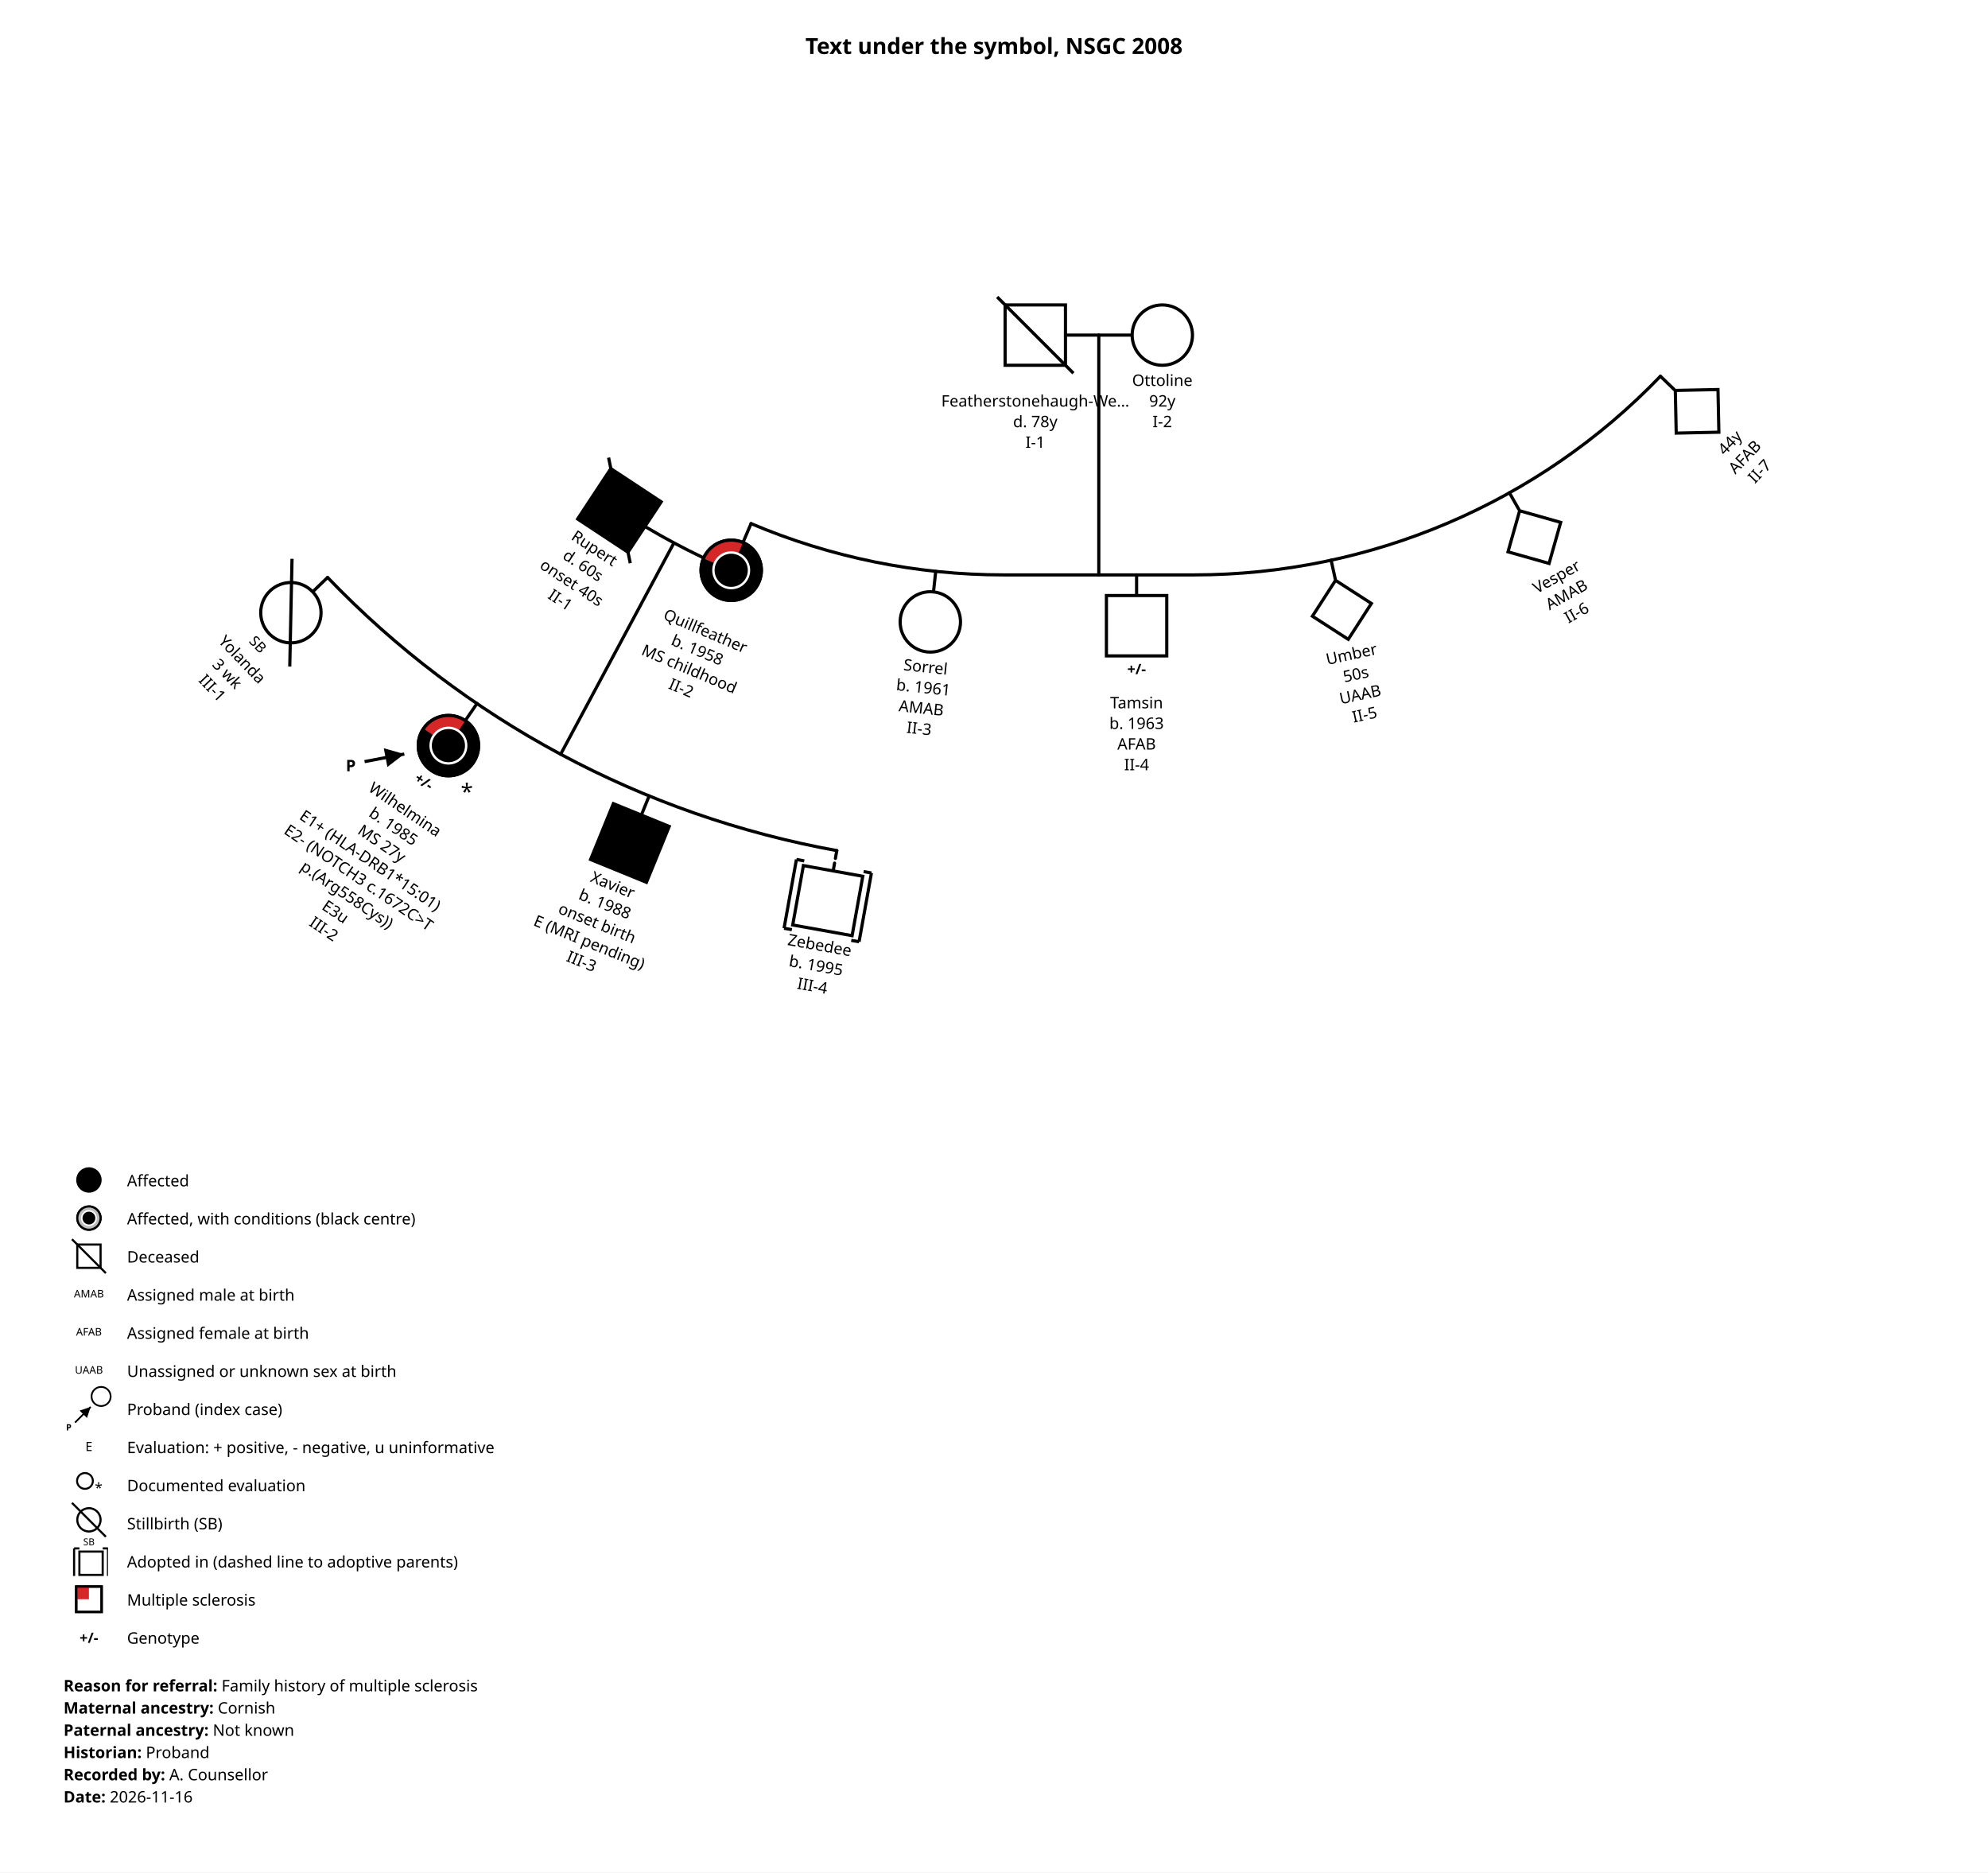
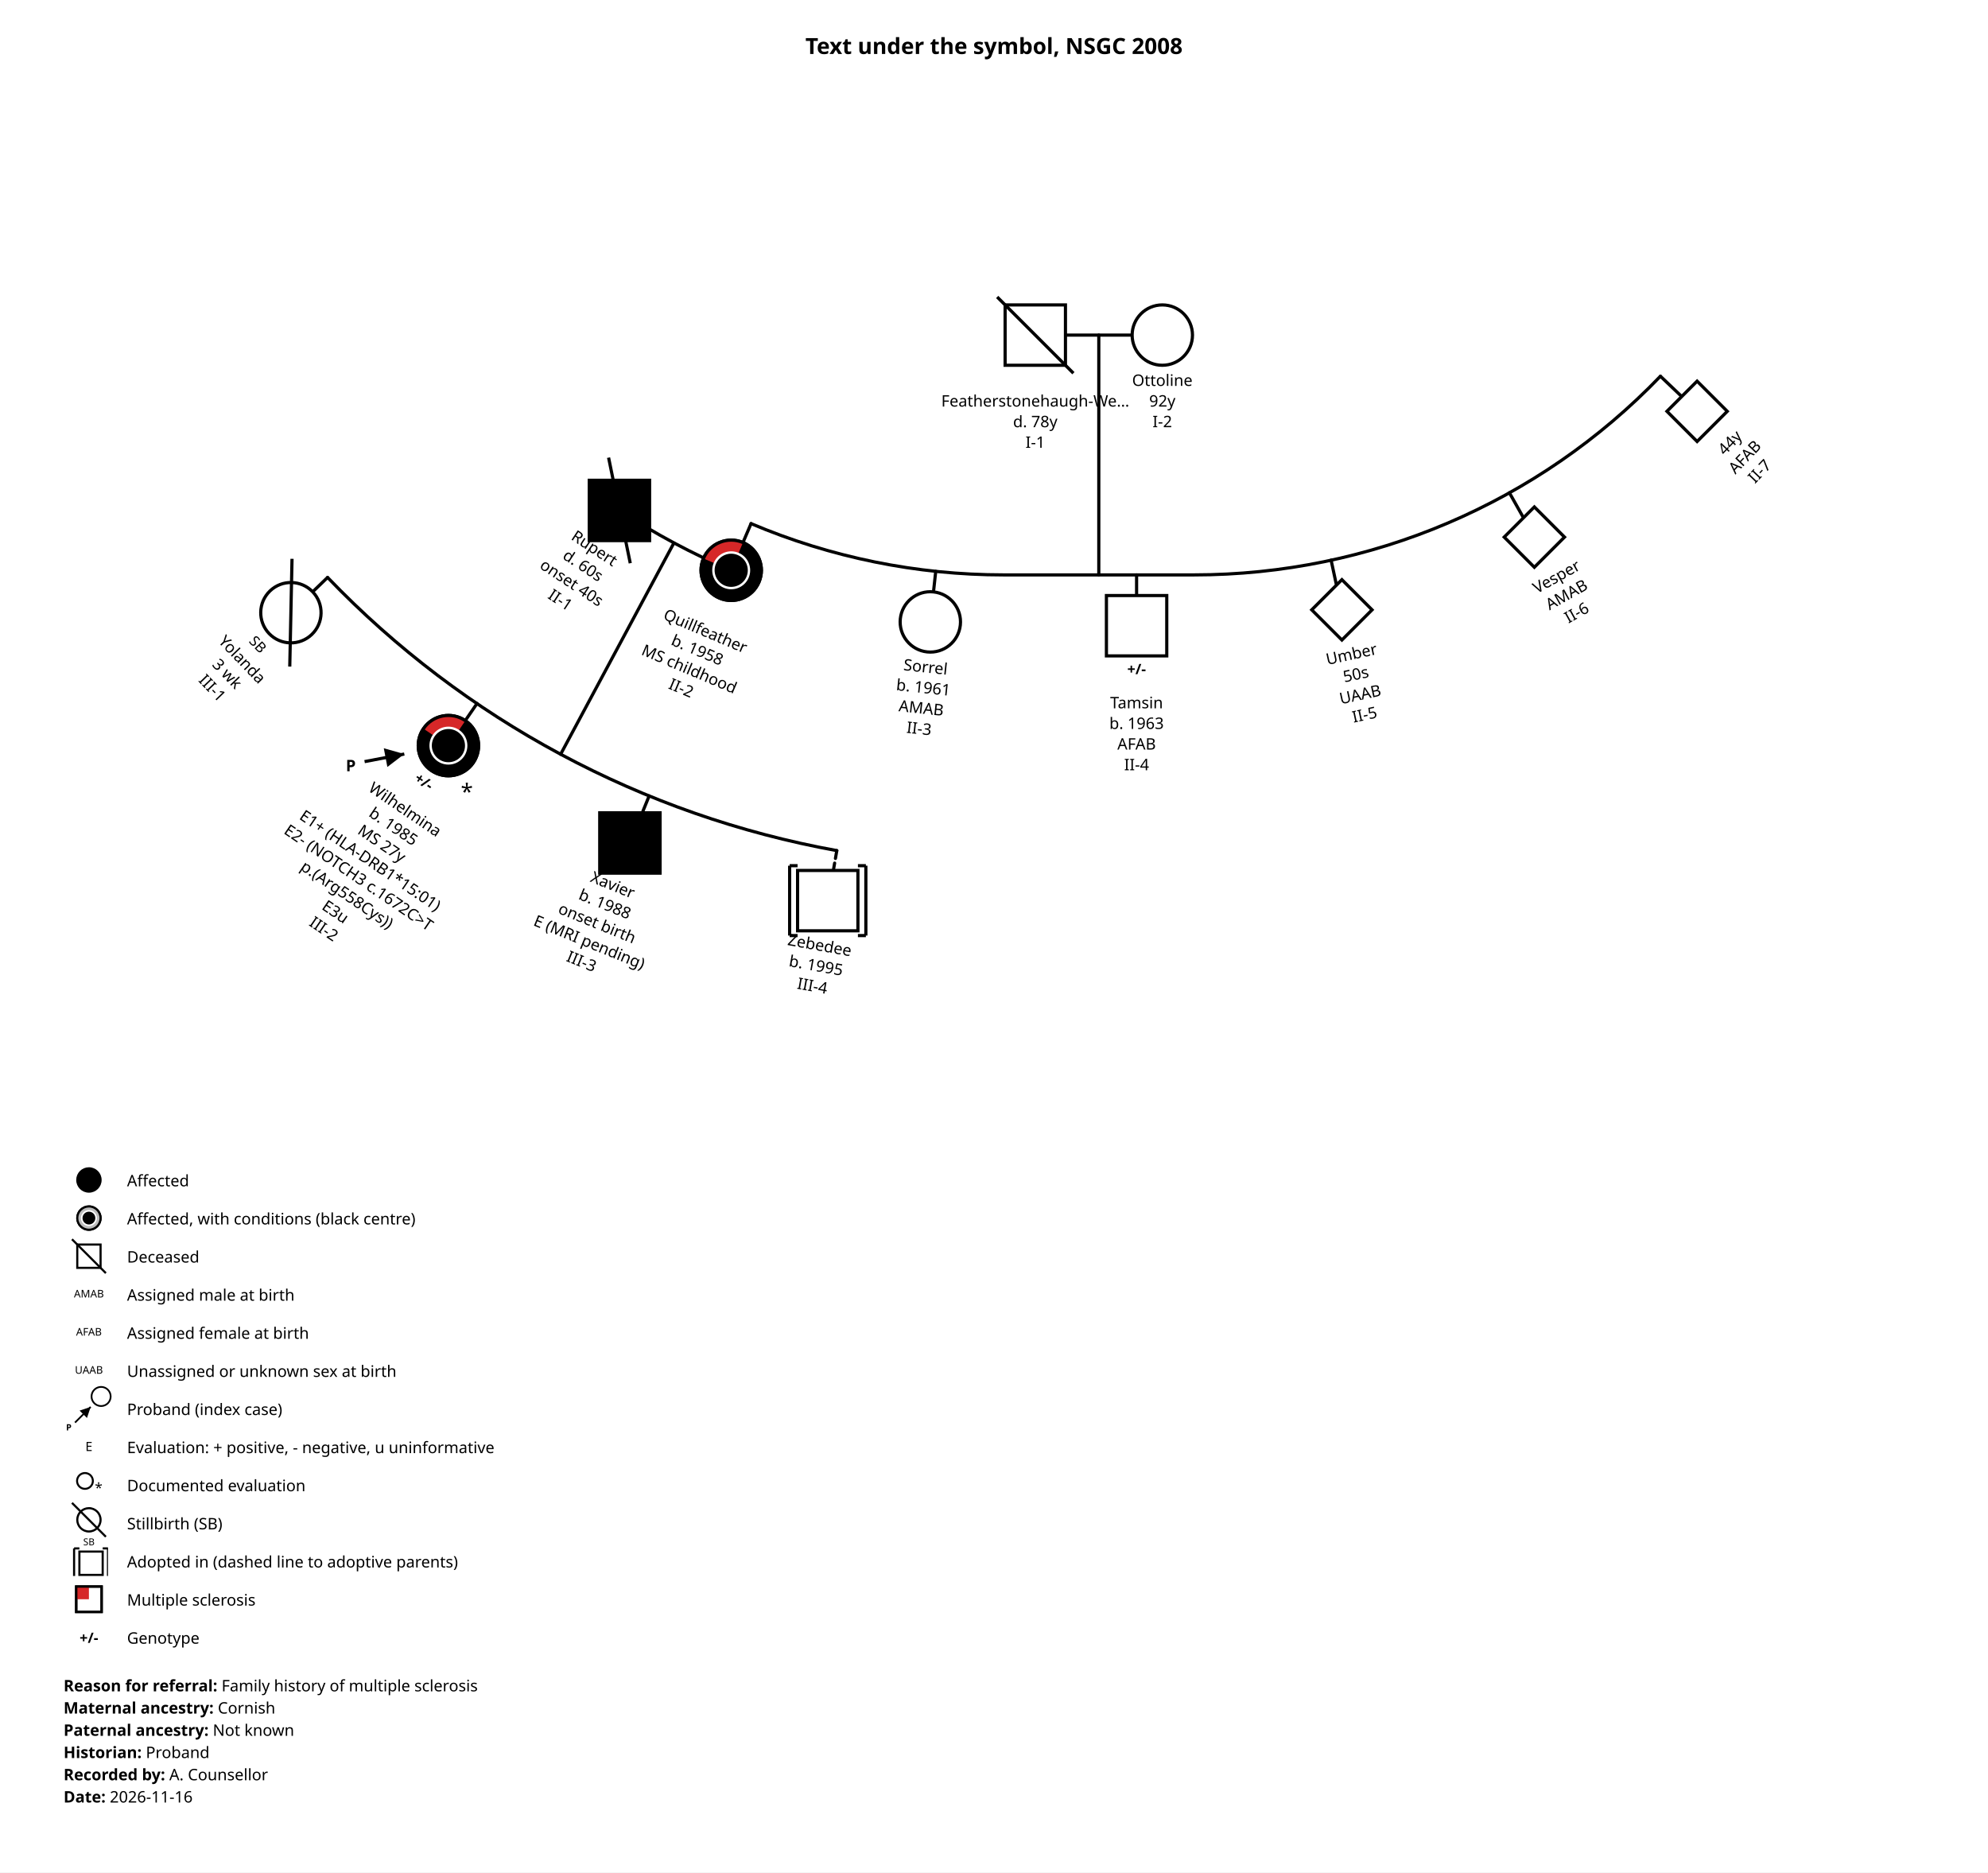
<svg xmlns="http://www.w3.org/2000/svg" width="1252" height="1179" viewBox="0 0 1252 1179">
  <defs>
    <marker id="proband-arrowhead" markerWidth="6" markerHeight="6" refX="6" refY="3" orient="auto">
      <path d="M 0 0 L 6 3 L 0 6 Z" fill="black" />
    </marker>
  </defs>
  <rect width="1252" height="1179" fill="white" />
  <g class="chart-title">
    <text x="626" y="34" text-anchor="middle" font-family="sans-serif" font-size="14" font-weight="bold" fill="black" style="user-select:none">Text under the symbol, NSGC 2008</text>
  </g>
  <g transform="translate(692 -45.2)">
    <path d="M -40 256.2 L 40 256.2" fill="none" stroke="black" stroke-width="2" stroke-linecap="round" />
    <line x1="0" y1="256.2" x2="0" y2="407.2" fill="none" stroke="black" stroke-width="2" stroke-linecap="round" />
    <path d="M -219 374.9 A 407.2 407.2 0 0 0 -60 407.2 L 60 407.2 A 407.2 407.2 0 0 0 353.7 282.1" fill="none" stroke="black" stroke-width="2" stroke-linecap="round" />
    <line x1="-219" y1="374.9" x2="-223.7" y2="385.9" fill="none" stroke="black" stroke-width="2" stroke-linecap="round" />
    <line x1="-102.7" y1="405" x2="-104" y2="416.9" fill="none" stroke="black" stroke-width="2" stroke-linecap="round" />
    <line x1="23.8" y1="407.2" x2="23.8" y2="419.2" fill="none" stroke="black" stroke-width="2" stroke-linecap="round" />
-     <line x1="146.3" y1="397.9" x2="148.9" y2="409.7" fill="none" stroke="black" stroke-width="2" stroke-linecap="round" />
-     <line x1="258.6" y1="355.5" x2="264.5" y2="365.9" fill="none" stroke="black" stroke-width="2" stroke-linecap="round" />
-     <line x1="353.7" y1="282.1" x2="362.3" y2="290.4" fill="none" stroke="black" stroke-width="2" stroke-linecap="round" />
+     <line x1="146.3" y1="397.9" x2="149.5" y2="412.8" fill="none" stroke="black" stroke-width="2" stroke-linecap="round" />
+     <line x1="258.6" y1="355.5" x2="267.1" y2="370.6" fill="none" stroke="black" stroke-width="2" stroke-linecap="round" />
+     <line x1="353.7" y1="282.1" x2="366.6" y2="294.4" fill="none" stroke="black" stroke-width="2" stroke-linecap="round" />
    <path d="M -301.9 366.6 A 439.2 439.2 0 0 0 -231.5 404.3" fill="none" stroke="black" stroke-width="2" stroke-linecap="round" />
    <line x1="-267.6" y1="387.1" x2="-338.9" y2="520.1" fill="none" stroke="black" stroke-width="2" stroke-linecap="round" />
    <path d="M -485.7 408.8 A 590.2 590.2 0 0 0 -165 580.8" fill="none" stroke="black" stroke-width="2" stroke-linecap="round" />
    <line x1="-485.7" y1="408.8" x2="-494.3" y2="417.1" fill="none" stroke="black" stroke-width="2" stroke-linecap="round" />
    <line x1="-391.6" y1="488.2" x2="-398.4" y2="498.1" fill="none" stroke="black" stroke-width="2" stroke-linecap="round" />
-     <line x1="-283.2" y1="546.4" x2="-287.7" y2="557.5" fill="none" stroke="black" stroke-width="2" stroke-linecap="round" />
-     <line x1="-165" y1="580.8" x2="-167.1" y2="592.6" fill="none" stroke="black" stroke-width="2" stroke-linecap="round" stroke-dasharray="5 3" />
+     <line x1="-283.2" y1="546.4" x2="-287.1" y2="556" fill="none" stroke="black" stroke-width="2" stroke-linecap="round" />
+     <line x1="-165" y1="580.8" x2="-167" y2="592.3" fill="none" stroke="black" stroke-width="2" stroke-linecap="round" stroke-dasharray="5 3" />
    <g transform="translate(-40 256.2) rotate(0)">
      <g transform="translate(-20 -20)">
        <g transform="translate(20 20)" style="user-select:none">
          <g data-name-label="true" pointer-events="none">
            <text x="0" y="32" text-anchor="middle" font-family="sans-serif" font-size="10" fill="black" />
            <text x="0" y="45" text-anchor="middle" font-family="sans-serif" font-size="10" fill="black">Featherstonehaugh-We…</text>
          </g>
          <g data-detail-label="true" pointer-events="none">
            <rect x="-19.4" y="48" width="38.8" height="26" fill="white" />
            <text x="0" y="58" text-anchor="middle" font-family="sans-serif" font-size="10" fill="black">d. 78y</text>
            <text x="0" y="71" text-anchor="middle" font-family="sans-serif" font-size="10" fill="black">I-1</text>
          </g>
        </g>
        <g>
          <g>
            <rect x="1" y="1" width="38" height="38" stroke="black" stroke-width="2" fill="white" />
          </g>
        </g>
        <line x1="-4" y1="-4" x2="44" y2="44" stroke="black" stroke-width="2" />
      </g>
    </g>
    <g transform="translate(40 256.2) rotate(0)">
      <g transform="translate(-20 -20)">
        <g transform="translate(20 20)" style="user-select:none">
          <g data-name-label="true" pointer-events="none">
            <text x="0" y="32" text-anchor="middle" font-family="sans-serif" font-size="10" fill="black">Ottoline</text>
          </g>
          <g data-detail-label="true" pointer-events="none">
            <rect x="-10.7" y="35" width="21.4" height="26" fill="white" />
            <text x="0" y="45" text-anchor="middle" font-family="sans-serif" font-size="10" fill="black">92y</text>
            <text x="0" y="58" text-anchor="middle" font-family="sans-serif" font-size="10" fill="black">I-2</text>
          </g>
        </g>
        <g>
          <g>
            <circle cx="20" cy="20" r="19" stroke="black" stroke-width="2" fill="white" />
          </g>
        </g>
      </g>
    </g>
    <g transform="translate(376.8 304.2) rotate(-46.2)">
      <g transform="translate(-20 -20)">
        <g transform="translate(20 20)" style="user-select:none">
          <g data-detail-label="true" pointer-events="none">
            <rect x="-13.6" y="22" width="27.2" height="39" fill="white" />
            <text x="0" y="32" text-anchor="middle" font-family="sans-serif" font-size="10" fill="black">44y</text>
            <text x="0" y="45" text-anchor="middle" font-family="sans-serif" font-size="10" fill="black">AFAB</text>
            <text x="0" y="58" text-anchor="middle" font-family="sans-serif" font-size="10" fill="black">II-7</text>
          </g>
        </g>
        <g>
-           <g>
-             <polygon points="20,1 39,20 20,39 1,20" stroke="black" stroke-width="2" fill="white" />
+           <g transform="rotate(-43.8 20 20)">
+             <g>
+               <polygon points="20,1 39,20 20,39 1,20" stroke="black" stroke-width="2" fill="white" />
+             </g>
          </g>
        </g>
      </g>
    </g>
    <g transform="translate(274.3 383.4) rotate(-29.2)">
      <g transform="translate(-20 -20)">
        <g transform="translate(20 20)" style="user-select:none">
          <g data-name-label="true" pointer-events="none">
            <text x="0" y="32" text-anchor="middle" font-family="sans-serif" font-size="10" fill="black">Vesper</text>
          </g>
          <g data-detail-label="true" pointer-events="none">
            <rect x="-13.6" y="35" width="27.2" height="26" fill="white" />
            <text x="0" y="45" text-anchor="middle" font-family="sans-serif" font-size="10" fill="black">AMAB</text>
            <text x="0" y="58" text-anchor="middle" font-family="sans-serif" font-size="10" fill="black">II-6</text>
          </g>
        </g>
        <g>
-           <g>
-             <polygon points="20,1 39,20 20,39 1,20" stroke="black" stroke-width="2" fill="white" />
+           <g transform="rotate(29.2 20 20)">
+             <g>
+               <polygon points="20,1 39,20 20,39 1,20" stroke="black" stroke-width="2" fill="white" />
+             </g>
          </g>
        </g>
      </g>
    </g>
    <g transform="translate(153.1 429.2) rotate(-12.2)">
      <g transform="translate(-20 -20)">
        <g transform="translate(20 20)" style="user-select:none">
          <g data-name-label="true" pointer-events="none">
            <text x="0" y="32" text-anchor="middle" font-family="sans-serif" font-size="10" fill="black">Umber</text>
          </g>
          <g data-detail-label="true" pointer-events="none">
            <rect x="-13.6" y="35" width="27.2" height="39" fill="white" />
            <text x="0" y="45" text-anchor="middle" font-family="sans-serif" font-size="10" fill="black">50s</text>
            <text x="0" y="58" text-anchor="middle" font-family="sans-serif" font-size="10" fill="black">UAAB</text>
            <text x="0" y="71" text-anchor="middle" font-family="sans-serif" font-size="10" fill="black">II-5</text>
          </g>
        </g>
        <g>
-           <g>
-             <polygon points="20,1 39,20 20,39 1,20" stroke="black" stroke-width="2" fill="white" />
+           <g transform="rotate(12.2 20 20)">
+             <g>
+               <polygon points="20,1 39,20 20,39 1,20" stroke="black" stroke-width="2" fill="white" />
+             </g>
          </g>
        </g>
      </g>
    </g>
    <g transform="translate(23.8 439.2) rotate(0)">
      <g transform="translate(-20 -20)">
        <g transform="translate(20 20)" style="user-select:none">
          <g data-name-label="true" pointer-events="none">
            <text x="0" y="52" text-anchor="middle" font-family="sans-serif" font-size="10" fill="black">Tamsin</text>
          </g>
          <g data-detail-label="true" pointer-events="none">
            <rect x="-22.3" y="55" width="44.6" height="39" fill="white" />
            <text x="0" y="65" text-anchor="middle" font-family="sans-serif" font-size="10" fill="black">b. 1963</text>
            <text x="0" y="78" text-anchor="middle" font-family="sans-serif" font-size="10" fill="black">AFAB</text>
            <text x="0" y="91" text-anchor="middle" font-family="sans-serif" font-size="10" fill="black">II-4</text>
          </g>
        </g>
        <g>
          <g>
            <rect x="1" y="1" width="38" height="38" stroke="black" stroke-width="2" fill="white" />
          </g>
        </g>
        <g>
          <text x="20" y="50.5" text-anchor="middle" font-family="sans-serif" font-size="9" font-weight="bold" fill="#000000">+/-</text>
        </g>
      </g>
    </g>
    <g transform="translate(-106.1 436.8) rotate(6)">
      <g transform="translate(-20 -20)">
        <g transform="translate(20 20)" style="user-select:none">
          <g data-name-label="true" pointer-events="none">
            <text x="0" y="32" text-anchor="middle" font-family="sans-serif" font-size="10" fill="black">Sorrel</text>
          </g>
          <g data-detail-label="true" pointer-events="none">
            <rect x="-22.3" y="35" width="44.6" height="39" fill="white" />
            <text x="0" y="45" text-anchor="middle" font-family="sans-serif" font-size="10" fill="black">b. 1961</text>
            <text x="0" y="58" text-anchor="middle" font-family="sans-serif" font-size="10" fill="black">AMAB</text>
            <text x="0" y="71" text-anchor="middle" font-family="sans-serif" font-size="10" fill="black">II-3</text>
          </g>
        </g>
        <g>
          <g>
            <circle cx="20" cy="20" r="19" stroke="black" stroke-width="2" fill="white" />
          </g>
        </g>
      </g>
    </g>
    <g transform="translate(-301.9 366.6) rotate(33.4)">
      <g transform="translate(-20 -20)">
        <g transform="translate(20 20)" style="user-select:none">
          <g data-name-label="true" pointer-events="none">
            <text x="0" y="32" text-anchor="middle" font-family="sans-serif" font-size="10" fill="black">Rupert</text>
          </g>
          <g data-detail-label="true" pointer-events="none">
            <rect x="-28.1" y="35" width="56.2" height="39" fill="white" />
            <text x="0" y="45" text-anchor="middle" font-family="sans-serif" font-size="10" fill="black">d. 60s</text>
            <text x="0" y="58" text-anchor="middle" font-family="sans-serif" font-size="10" fill="black">onset 40s</text>
            <text x="0" y="71" text-anchor="middle" font-family="sans-serif" font-size="10" fill="black">II-1</text>
          </g>
        </g>
        <g>
-           <g>
-             <rect x="1" y="1" width="38" height="38" stroke="black" stroke-width="2" fill="black" />
+           <g transform="rotate(-33.4 20 20)">
+             <g>
+               <rect x="1" y="1" width="38" height="38" stroke="black" stroke-width="2" fill="black" />
+             </g>
          </g>
        </g>
        <line x1="-4" y1="-4" x2="44" y2="44" stroke="black" stroke-width="2" />
      </g>
    </g>
    <g transform="translate(-231.5 404.3) rotate(23)">
      <g transform="translate(-20 -20)">
        <g transform="translate(20 20)" style="user-select:none">
          <g data-name-label="true" pointer-events="none">
            <text x="0" y="32" text-anchor="middle" font-family="sans-serif" font-size="10" fill="black" />
            <text x="0" y="45" text-anchor="middle" font-family="sans-serif" font-size="10" fill="black">Quillfeather</text>
          </g>
          <g data-detail-label="true" pointer-events="none">
            <rect x="-36.8" y="48" width="73.6" height="39" fill="white" />
            <text x="0" y="58" text-anchor="middle" font-family="sans-serif" font-size="10" fill="black">b. 1958</text>
            <text x="0" y="71" text-anchor="middle" font-family="sans-serif" font-size="10" fill="black">MS childhood</text>
            <text x="0" y="84" text-anchor="middle" font-family="sans-serif" font-size="10" fill="black">II-2</text>
          </g>
        </g>
        <g>
          <g>
            <clipPath id="symbol-clip-8">
              <circle cx="20" cy="20" r="19" />
            </clipPath>
            <circle cx="20" cy="20" r="19" stroke="black" stroke-width="2" fill="black" />
            <g clip-path="url(#symbol-clip-8)">
              <g>
                <g data-tag-fill="solid">
                  <path d="M 20 20 L -20 20 A 40 40 0 0 1 20 -20 Z" fill="#d62728" />
                </g>
              </g>
            </g>
            <g transform="translate(20 20) scale(0.55) translate(-20 -20)">
              <circle cx="20" cy="20" r="19" fill="black" stroke="white" stroke-width="5.45" />
              <circle cx="20" cy="20" r="19" fill="black" stroke="none" />
            </g>
            <circle cx="20" cy="20" r="19" stroke="black" stroke-width="2" fill="none" />
          </g>
        </g>
      </g>
    </g>
    <g transform="translate(-170.7 612.3) rotate(10.2)">
      <g transform="translate(-20 -20)">
        <g transform="translate(20 20)" style="user-select:none">
          <g data-name-label="true" pointer-events="none">
            <text x="0" y="32" text-anchor="middle" font-family="sans-serif" font-size="10" fill="black">Zebedee</text>
          </g>
          <g data-detail-label="true" pointer-events="none">
            <rect x="-22.3" y="35" width="44.6" height="26" fill="white" />
            <text x="0" y="45" text-anchor="middle" font-family="sans-serif" font-size="10" fill="black">b. 1995</text>
            <text x="0" y="58" text-anchor="middle" font-family="sans-serif" font-size="10" fill="black">III-4</text>
          </g>
        </g>
        <g>
-           <g data-adopted="in">
-             <line x1="-4" y1="-2" x2="-4" y2="42" stroke="black" stroke-width="2" />
-             <line x1="-4" y1="-2" x2="1" y2="-2" stroke="black" stroke-width="2" />
-             <line x1="-4" y1="42" x2="1" y2="42" stroke="black" stroke-width="2" />
-             <line x1="44" y1="-2" x2="44" y2="42" stroke="black" stroke-width="2" />
-             <line x1="44" y1="-2" x2="39" y2="-2" stroke="black" stroke-width="2" />
-             <line x1="44" y1="42" x2="39" y2="42" stroke="black" stroke-width="2" />
-           </g>
-           <g>
-             <rect x="1" y="1" width="38" height="38" stroke="black" stroke-width="2" fill="white" />
+           <g transform="rotate(-10.2 20 20)">
+             <g data-adopted="in">
+               <line x1="-4" y1="-2" x2="-4" y2="42" stroke="black" stroke-width="2" />
+               <line x1="-4" y1="-2" x2="1" y2="-2" stroke="black" stroke-width="2" />
+               <line x1="-4" y1="42" x2="1" y2="42" stroke="black" stroke-width="2" />
+               <line x1="44" y1="-2" x2="44" y2="42" stroke="black" stroke-width="2" />
+               <line x1="44" y1="-2" x2="39" y2="-2" stroke="black" stroke-width="2" />
+               <line x1="44" y1="42" x2="39" y2="42" stroke="black" stroke-width="2" />
+             </g>
+             <g>
+               <rect x="1" y="1" width="38" height="38" stroke="black" stroke-width="2" fill="white" />
+             </g>
          </g>
        </g>
      </g>
    </g>
    <g transform="translate(-295.3 576) rotate(22.2)">
      <g transform="translate(-20 -20)">
        <g transform="translate(20 20)" style="user-select:none">
          <g data-name-label="true" pointer-events="none">
            <text x="0" y="32" text-anchor="middle" font-family="sans-serif" font-size="10" fill="black">Xavier</text>
          </g>
          <g data-detail-label="true" pointer-events="none">
            <rect x="-45.5" y="35" width="91" height="52" fill="white" />
            <text x="0" y="45" text-anchor="middle" font-family="sans-serif" font-size="10" fill="black">b. 1988</text>
            <text x="0" y="58" text-anchor="middle" font-family="sans-serif" font-size="10" fill="black">onset birth</text>
            <text x="0" y="71" text-anchor="middle" font-family="sans-serif" font-size="10" fill="black">E (MRI pending)</text>
            <text x="0" y="84" text-anchor="middle" font-family="sans-serif" font-size="10" fill="black">III-3</text>
          </g>
        </g>
        <g>
-           <g>
-             <rect x="1" y="1" width="38" height="38" stroke="black" stroke-width="2" fill="black" />
+           <g transform="rotate(-22.2 20 20)">
+             <g>
+               <rect x="1" y="1" width="38" height="38" stroke="black" stroke-width="2" fill="black" />
+             </g>
          </g>
        </g>
      </g>
    </g>
    <g transform="translate(-409.6 514.7) rotate(34.2)">
      <g transform="translate(-20 -20)">
        <g transform="translate(20 20)" style="user-select:none">
          <g data-name-label="true" pointer-events="none">
            <text x="0" y="52" text-anchor="middle" font-family="sans-serif" font-size="10" fill="black">Wilhelmina</text>
          </g>
          <g data-detail-label="true" pointer-events="none">
            <rect x="-62.9" y="55" width="125.8" height="91" fill="white" />
            <text x="0" y="65" text-anchor="middle" font-family="sans-serif" font-size="10" fill="black">b. 1985</text>
            <text x="0" y="78" text-anchor="middle" font-family="sans-serif" font-size="10" fill="black">MS 27y</text>
            <text x="0" y="91" text-anchor="middle" font-family="sans-serif" font-size="10" fill="black">E1+ (HLA-DRB1*15:01)</text>
            <text x="0" y="104" text-anchor="middle" font-family="sans-serif" font-size="10" fill="black">E2- (NOTCH3 c.1672C&gt;T</text>
            <text x="0" y="117" text-anchor="middle" font-family="sans-serif" font-size="10" fill="black">p.(Arg558Cys))</text>
            <text x="0" y="130" text-anchor="middle" font-family="sans-serif" font-size="10" fill="black">E3u</text>
            <text x="0" y="143" text-anchor="middle" font-family="sans-serif" font-size="10" fill="black">III-2</text>
          </g>
        </g>
        <g>
          <g>
            <clipPath id="symbol-clip-11">
              <circle cx="20" cy="20" r="19" />
            </clipPath>
            <circle cx="20" cy="20" r="19" stroke="black" stroke-width="2" fill="black" />
            <g clip-path="url(#symbol-clip-11)">
              <g>
                <g data-tag-fill="solid">
                  <path d="M 20 20 L -20 20 A 40 40 0 0 1 20 -20 Z" fill="#d62728" />
                </g>
              </g>
            </g>
            <g transform="translate(20 20) scale(0.55) translate(-20 -20)">
              <circle cx="20" cy="20" r="19" fill="black" stroke="white" stroke-width="5.45" />
              <circle cx="20" cy="20" r="19" fill="black" stroke="none" />
            </g>
            <circle cx="20" cy="20" r="19" stroke="black" stroke-width="2" fill="none" />
          </g>
        </g>
        <g data-arrow="proband">
          <line x1="-18" y1="58" x2="0" y2="40" stroke="black" stroke-width="2" marker-end="url(#proband-arrowhead)" />
          <rect x="-30" y="58" width="8.5" height="10" fill="white" transform="rotate(-34.2 -22 62)" />
          <text data-proband-letter="true" x="-22" y="67" transform="rotate(-34.2 -22 62)" text-anchor="end" font-family="sans-serif" font-size="10" font-weight="bold" fill="black" style="user-select:none">P</text>
        </g>
        <text data-documented-evaluation="true" x="41" y="43" transform="rotate(-34.2 44.5 36)" font-family="sans-serif" font-size="14" fill="black" style="user-select:none">*</text>
        <g>
          <text x="20" y="50.5" text-anchor="middle" font-family="sans-serif" font-size="9" font-weight="bold" fill="#000000">+/-</text>
        </g>
      </g>
    </g>
    <g transform="translate(-508.8 431) rotate(46.2)">
      <g transform="translate(-20 -20)">
        <g transform="translate(20 20)" style="user-select:none">
          <g data-name-label="true" pointer-events="none">
            <text x="0" y="46" text-anchor="middle" font-family="sans-serif" font-size="10" fill="black">Yolanda</text>
          </g>
          <g data-detail-label="true" pointer-events="none">
            <rect x="-16.5" y="49" width="33" height="26" fill="white" />
            <text x="0" y="59" text-anchor="middle" font-family="sans-serif" font-size="10" fill="black">3 wk</text>
            <text x="0" y="72" text-anchor="middle" font-family="sans-serif" font-size="10" fill="black">III-1</text>
          </g>
        </g>
        <g>
          <g>
            <circle cx="20" cy="20" r="19" stroke="black" stroke-width="2" fill="white" />
          </g>
          <g>
            <line x1="-4" y1="-4" x2="44" y2="44" stroke="black" stroke-width="2" />
          </g>
          <text x="20" y="52" text-anchor="middle" font-family="sans-serif" font-size="9" fill="black" style="pointer-events:none;user-select:none">SB</text>
        </g>
      </g>
    </g>
    <g class="consanguinity-labels">
</g>
  </g>
  <g class="pedigree-key" transform="translate(0 731)">
    <g transform="translate(56 12) scale(0.667) translate(-14 -14)">
      <svg width="28" height="28" viewBox="-2 -2 28 28">
        <circle cx="12" cy="12" r="11" stroke="black" stroke-width="2" fill="black" />
      </svg>
    </g>
    <text x="80" y="16" font-family="sans-serif" font-size="10" fill="black">Affected</text>
    <g transform="translate(56 36) scale(0.667) translate(-14 -14)">
      <svg width="28" height="28" viewBox="-2 -2 28 28">
        <g>
          <g>
            <clipPath id="legend-affected-core">
              <circle cx="12" cy="12" r="11" />
            </clipPath>
            <circle cx="12" cy="12" r="11" stroke="black" stroke-width="2" fill="white" />
            <g clip-path="url(#legend-affected-core)">
              <g>
                <g data-tag-fill="solid">
                  <path d="M -12 12 A 24 24 0 1 1 36 12 A 24 24 0 1 1 -12 12 Z" fill="#bdbdbd" />
                </g>
              </g>
            </g>
            <g transform="translate(12 12) scale(0.55) translate(-12 -12)">
              <circle cx="12" cy="12" r="11" fill="black" stroke="white" stroke-width="5.45" />
              <circle cx="12" cy="12" r="11" fill="black" stroke="none" />
            </g>
            <circle cx="12" cy="12" r="11" stroke="black" stroke-width="2" fill="none" />
          </g>
        </g>
      </svg>
    </g>
    <text x="80" y="40" font-family="sans-serif" font-size="10" fill="black">Affected, with conditions (black centre)</text>
    <g transform="translate(56 60) scale(0.667) translate(-18 -18)">
      <svg width="36" height="36" viewBox="-6 -6 36 36">
        <rect x="1" y="1" width="22" height="22" stroke="black" stroke-width="2" fill="white" />
        <line x1="-4" y1="-4" x2="28" y2="28" stroke="black" stroke-width="2" />
      </svg>
    </g>
    <text x="80" y="64" font-family="sans-serif" font-size="10" fill="black">Deceased</text>
    <g transform="translate(56 84) scale(0.667) translate(-14 -14)">
      <svg width="28" height="28" viewBox="0 0 28 28">
        <text x="14" y="17" text-anchor="middle" font-family="sans-serif" font-size="10" fill="black">AMAB</text>
      </svg>
    </g>
    <text x="80" y="88" font-family="sans-serif" font-size="10" fill="black">Assigned male at birth</text>
    <g transform="translate(56 108) scale(0.667) translate(-14 -14)">
      <svg width="28" height="28" viewBox="0 0 28 28">
        <text x="14" y="17" text-anchor="middle" font-family="sans-serif" font-size="10" fill="black">AFAB</text>
      </svg>
    </g>
    <text x="80" y="112" font-family="sans-serif" font-size="10" fill="black">Assigned female at birth</text>
    <g transform="translate(56 132) scale(0.667) translate(-14 -14)">
      <svg width="28" height="28" viewBox="0 0 28 28">
        <text x="14" y="17" text-anchor="middle" font-family="sans-serif" font-size="10" fill="black">UAAB</text>
      </svg>
    </g>
    <text x="80" y="136" font-family="sans-serif" font-size="10" fill="black">Unassigned or unknown sex at birth</text>
    <g transform="translate(56 156) scale(0.667) translate(-23 -23)">
      <svg width="46" height="46" viewBox="-30 -2 56 56">
        <defs>
          <marker id="legend-arrowhead" markerWidth="6" markerHeight="6" refX="6" refY="3" orient="auto">
            <polygon points="0 0, 6 3, 0 6" fill="black" />
          </marker>
        </defs>
        <circle cx="12" cy="12" r="11" stroke="black" stroke-width="2" fill="white" />
        <g data-arrow="proband">
          <line x1="-18" y1="42" x2="0" y2="24" stroke="black" stroke-width="2" marker-end="url(#legend-arrowhead)" />
          <rect x="-30" y="42" width="8.5" height="10" fill="white" />
          <text data-proband-letter="true" x="-22" y="51" text-anchor="end" font-family="sans-serif" font-size="10" font-weight="bold" fill="black" style="user-select:none">P</text>
        </g>
      </svg>
    </g>
    <text x="80" y="160" font-family="sans-serif" font-size="10" fill="black">Proband (index case)</text>
    <g transform="translate(56 180) scale(0.667) translate(-14 -14)">
      <svg width="28" height="28" viewBox="0 0 28 28">
        <text x="14" y="18" text-anchor="middle" font-family="sans-serif" font-size="12" fill="black">E</text>
      </svg>
    </g>
    <text x="80" y="184" font-family="sans-serif" font-size="10" fill="black">Evaluation: + positive, - negative, u uninformative</text>
    <g transform="translate(56 204) scale(0.667) translate(-14 -14)">
      <svg width="28" height="28" viewBox="-2 -2 30 30">
        <g>
          <g>
            <circle cx="9" cy="9" r="8" stroke="black" stroke-width="2" fill="white" />
          </g>
        </g>
        <text data-documented-evaluation="true" x="19" y="21" font-family="sans-serif" font-size="14" fill="black" style="user-select:none">*</text>
      </svg>
    </g>
    <text x="80" y="208" font-family="sans-serif" font-size="10" fill="black">Documented evaluation</text>
    <g transform="translate(56 228) scale(0.667) translate(-18 -21)">
      <svg width="36" height="42" viewBox="-6 -6 36 42">
        <g>
          <g>
            <circle cx="12" cy="12" r="11" stroke="black" stroke-width="2" fill="white" />
          </g>
          <g>
            <line x1="-4" y1="-4" x2="28" y2="28" stroke="black" stroke-width="2" />
          </g>
          <text x="12" y="36" text-anchor="middle" font-family="sans-serif" font-size="9" fill="black" style="pointer-events:none;user-select:none">SB</text>
        </g>
      </svg>
    </g>
    <text x="80" y="232" font-family="sans-serif" font-size="10" fill="black">Stillbirth (SB)</text>
    <g transform="translate(56 252) scale(0.667) translate(-18 -14)">
      <svg width="36" height="28" viewBox="-8 -4 36 28">
        <g>
          <g data-adopted="in">
            <line x1="-4" y1="-2" x2="-4" y2="26" stroke="black" stroke-width="2" />
            <line x1="-4" y1="-2" x2="1" y2="-2" stroke="black" stroke-width="2" />
            <line x1="-4" y1="26" x2="1" y2="26" stroke="black" stroke-width="2" />
            <line x1="28" y1="-2" x2="28" y2="26" stroke="black" stroke-width="2" />
            <line x1="28" y1="-2" x2="23" y2="-2" stroke="black" stroke-width="2" />
            <line x1="28" y1="26" x2="23" y2="26" stroke="black" stroke-width="2" />
          </g>
          <g>
            <rect x="1" y="1" width="22" height="22" stroke="black" stroke-width="2" fill="white" />
          </g>
        </g>
      </svg>
    </g>
    <text x="80" y="256" font-family="sans-serif" font-size="10" fill="black">Adopted in (dashed line to adoptive parents)</text>
    <g transform="translate(56 276) scale(1) translate(-14 -14)">
      <svg width="28" height="28" viewBox="0 0 28 28">
        <clipPath id="legend-clip-ms">
          <rect x="6" y="6" width="16" height="16" />
        </clipPath>
        <rect x="6" y="6" width="16" height="16" fill="white" stroke="black" stroke-width="1.5" />
        <g clip-path="url(#legend-clip-ms)">
          <g data-tag-fill="solid">
            <path d="M 14 14 L -2 14 A 16 16 0 0 1 14 -2 Z" fill="#d62728" />
          </g>
        </g>
        <rect x="6" y="6" width="16" height="16" fill="none" stroke="black" stroke-width="1.5" />
      </svg>
    </g>
    <text x="80" y="280" font-family="sans-serif" font-size="10" fill="black">Multiple sclerosis</text>
    <g transform="translate(56 300) scale(1) translate(-20 -14)">
      <svg width="40" height="28" viewBox="0 0 40 28">
        <text x="20" y="17.5" text-anchor="middle" font-family="sans-serif" font-size="9" font-weight="bold" fill="#000000">+/-</text>
      </svg>
    </g>
    <text x="80" y="304" font-family="sans-serif" font-size="10" fill="black">Genotype</text>
    <g class="clinical-details" transform="translate(0 324)">
      <text x="40" y="10" font-family="sans-serif" font-size="10" fill="black">
        <tspan font-weight="bold">Reason for referral:</tspan> Family history of multiple sclerosis</text>
      <text x="40" y="24" font-family="sans-serif" font-size="10" fill="black">
        <tspan font-weight="bold">Maternal ancestry:</tspan> Cornish</text>
      <text x="40" y="38" font-family="sans-serif" font-size="10" fill="black">
        <tspan font-weight="bold">Paternal ancestry:</tspan> Not known</text>
      <text x="40" y="52" font-family="sans-serif" font-size="10" fill="black">
        <tspan font-weight="bold">Historian:</tspan> Proband</text>
      <text x="40" y="66" font-family="sans-serif" font-size="10" fill="black">
        <tspan font-weight="bold">Recorded by:</tspan> A. Counsellor</text>
      <text x="40" y="80" font-family="sans-serif" font-size="10" fill="black">
        <tspan font-weight="bold">Date:</tspan> 2026-11-16</text>
    </g>
  </g>
</svg>
